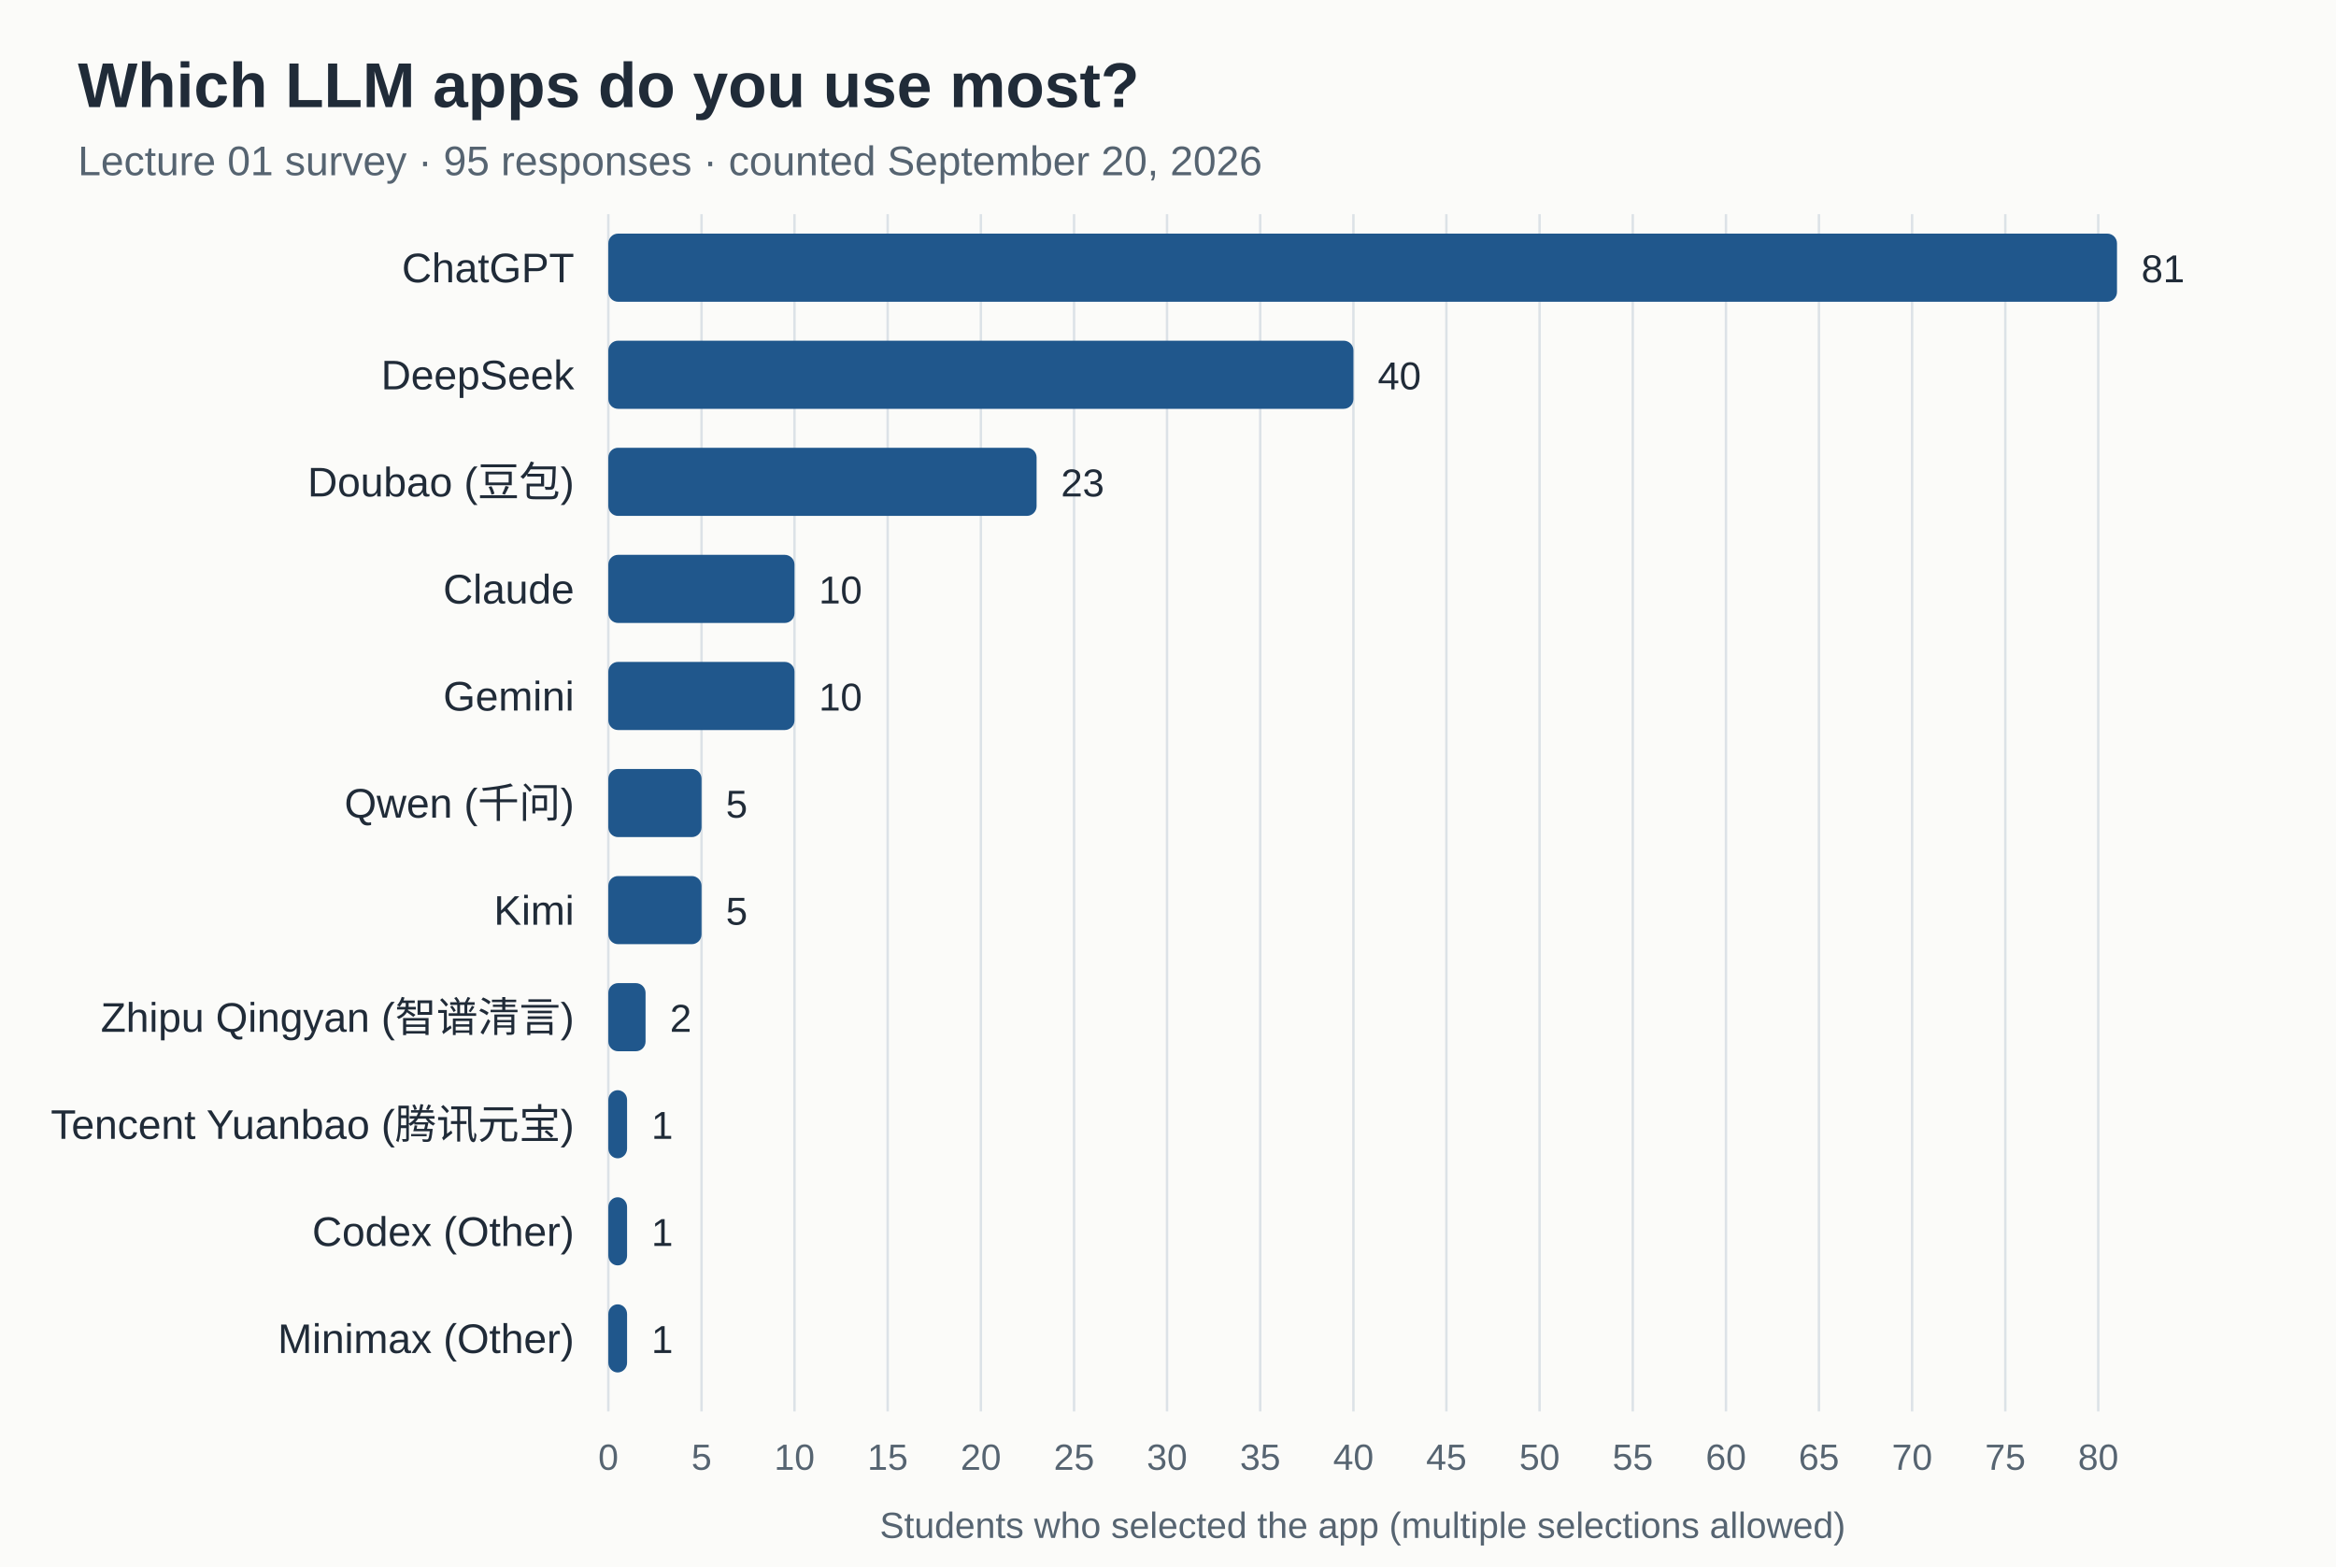
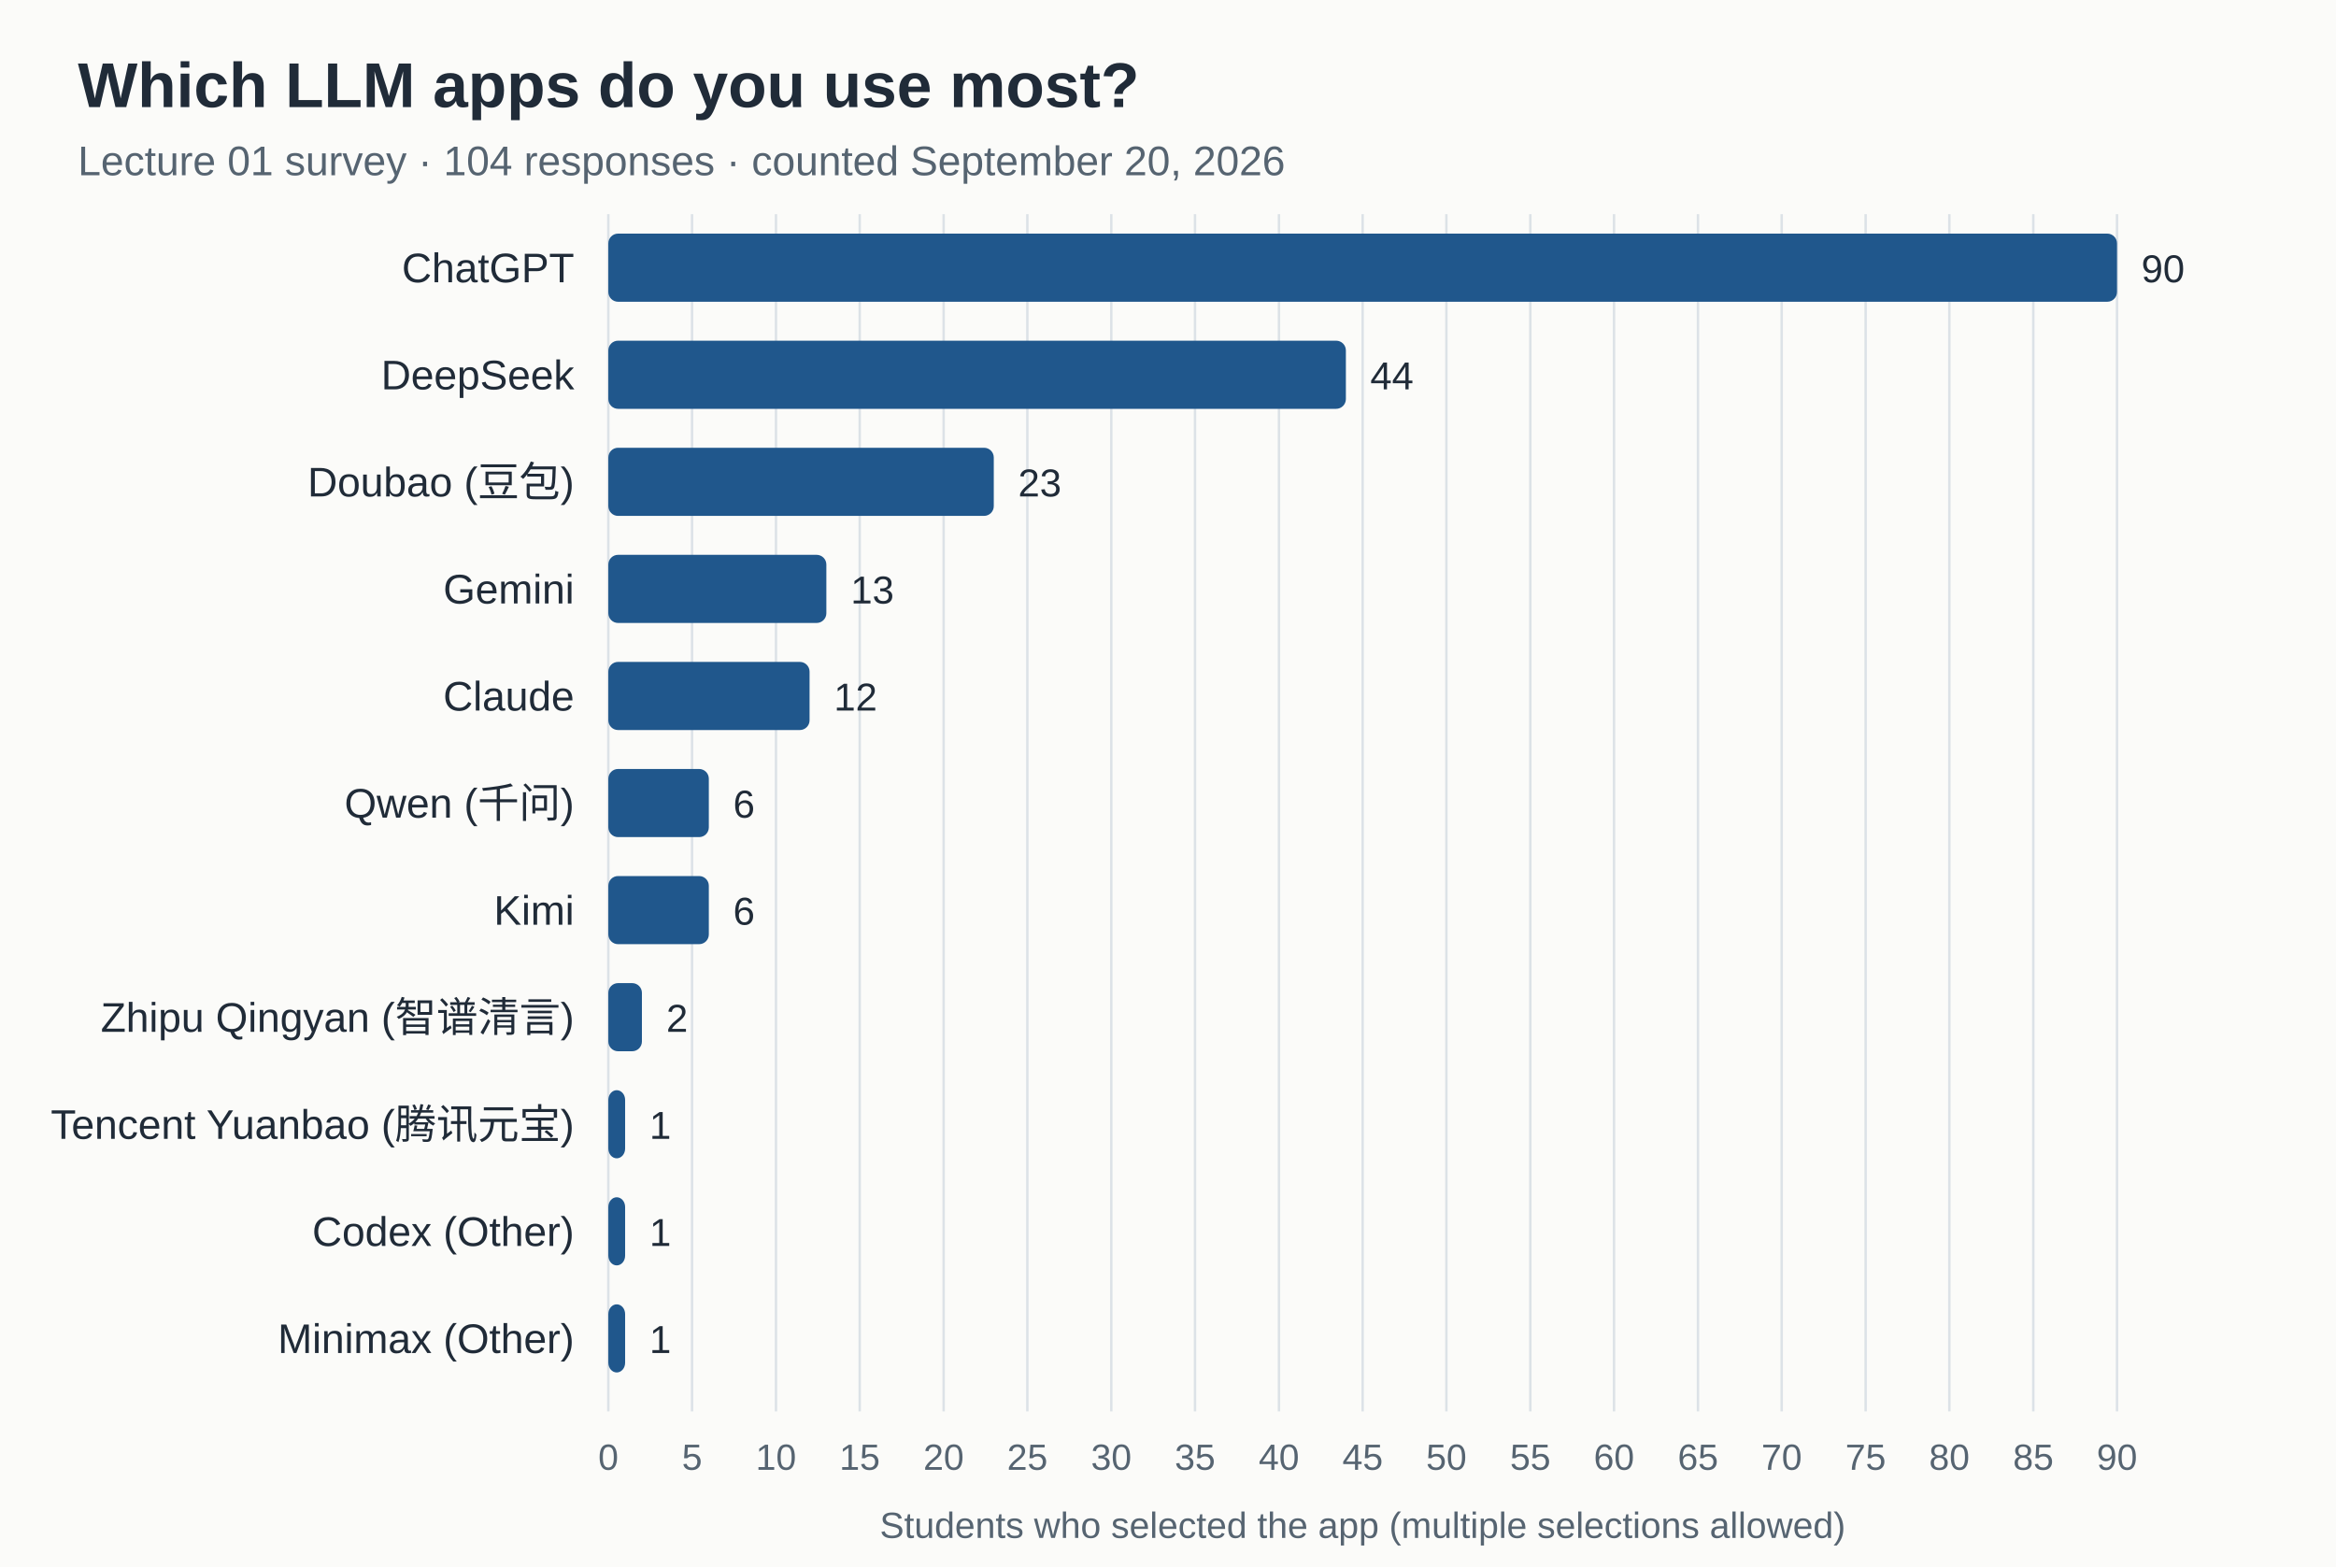
<svg xmlns="http://www.w3.org/2000/svg" width="960" height="644" viewBox="0 0 960 644" role="img" aria-labelledby="chart-title chart-desc" font-family="Arial, Helvetica Neue, PingFang SC, Microsoft YaHei, sans-serif">
  <rect width="960" height="644" fill="#fbfbf9" />
  <text x="32" y="44" font-size="26" font-weight="700" fill="#202b38">Which LLM apps do you use most?</text>
-   <text x="32" y="72" font-size="17" fill="#566471">Lecture 01 survey · 95 responses · counted September 20, 2026</text>
+   <text x="32" y="72" font-size="17" fill="#566471">Lecture 01 survey · 104 responses · counted September 20, 2026</text>
  <line x1="250.0" y1="88" x2="250.0" y2="580" stroke="#dce2e7" stroke-width="1" />
  <text x="250.0" y="604" font-size="15" fill="#566471" text-anchor="middle">0</text>
-   <line x1="288.3" y1="88" x2="288.3" y2="580" stroke="#dce2e7" stroke-width="1" />
-   <text x="288.3" y="604" font-size="15" fill="#566471" text-anchor="middle">5</text>
-   <line x1="326.5" y1="88" x2="326.5" y2="580" stroke="#dce2e7" stroke-width="1" />
-   <text x="326.5" y="604" font-size="15" fill="#566471" text-anchor="middle">10</text>
-   <line x1="364.8" y1="88" x2="364.8" y2="580" stroke="#dce2e7" stroke-width="1" />
-   <text x="364.8" y="604" font-size="15" fill="#566471" text-anchor="middle">15</text>
-   <line x1="403.1" y1="88" x2="403.1" y2="580" stroke="#dce2e7" stroke-width="1" />
-   <text x="403.1" y="604" font-size="15" fill="#566471" text-anchor="middle">20</text>
-   <line x1="441.4" y1="88" x2="441.4" y2="580" stroke="#dce2e7" stroke-width="1" />
-   <text x="441.4" y="604" font-size="15" fill="#566471" text-anchor="middle">25</text>
-   <line x1="479.6" y1="88" x2="479.6" y2="580" stroke="#dce2e7" stroke-width="1" />
-   <text x="479.6" y="604" font-size="15" fill="#566471" text-anchor="middle">30</text>
-   <line x1="517.9" y1="88" x2="517.9" y2="580" stroke="#dce2e7" stroke-width="1" />
-   <text x="517.9" y="604" font-size="15" fill="#566471" text-anchor="middle">35</text>
-   <line x1="556.2" y1="88" x2="556.2" y2="580" stroke="#dce2e7" stroke-width="1" />
-   <text x="556.2" y="604" font-size="15" fill="#566471" text-anchor="middle">40</text>
+   <line x1="284.4" y1="88" x2="284.4" y2="580" stroke="#dce2e7" stroke-width="1" />
+   <text x="284.4" y="604" font-size="15" fill="#566471" text-anchor="middle">5</text>
+   <line x1="318.9" y1="88" x2="318.9" y2="580" stroke="#dce2e7" stroke-width="1" />
+   <text x="318.9" y="604" font-size="15" fill="#566471" text-anchor="middle">10</text>
+   <line x1="353.3" y1="88" x2="353.3" y2="580" stroke="#dce2e7" stroke-width="1" />
+   <text x="353.3" y="604" font-size="15" fill="#566471" text-anchor="middle">15</text>
+   <line x1="387.8" y1="88" x2="387.8" y2="580" stroke="#dce2e7" stroke-width="1" />
+   <text x="387.8" y="604" font-size="15" fill="#566471" text-anchor="middle">20</text>
+   <line x1="422.2" y1="88" x2="422.2" y2="580" stroke="#dce2e7" stroke-width="1" />
+   <text x="422.2" y="604" font-size="15" fill="#566471" text-anchor="middle">25</text>
+   <line x1="456.7" y1="88" x2="456.7" y2="580" stroke="#dce2e7" stroke-width="1" />
+   <text x="456.7" y="604" font-size="15" fill="#566471" text-anchor="middle">30</text>
+   <line x1="491.1" y1="88" x2="491.1" y2="580" stroke="#dce2e7" stroke-width="1" />
+   <text x="491.1" y="604" font-size="15" fill="#566471" text-anchor="middle">35</text>
+   <line x1="525.6" y1="88" x2="525.6" y2="580" stroke="#dce2e7" stroke-width="1" />
+   <text x="525.6" y="604" font-size="15" fill="#566471" text-anchor="middle">40</text>
+   <line x1="560.0" y1="88" x2="560.0" y2="580" stroke="#dce2e7" stroke-width="1" />
+   <text x="560.0" y="604" font-size="15" fill="#566471" text-anchor="middle">45</text>
  <line x1="594.4" y1="88" x2="594.4" y2="580" stroke="#dce2e7" stroke-width="1" />
-   <text x="594.4" y="604" font-size="15" fill="#566471" text-anchor="middle">45</text>
-   <line x1="632.7" y1="88" x2="632.7" y2="580" stroke="#dce2e7" stroke-width="1" />
-   <text x="632.7" y="604" font-size="15" fill="#566471" text-anchor="middle">50</text>
-   <line x1="671.0" y1="88" x2="671.0" y2="580" stroke="#dce2e7" stroke-width="1" />
-   <text x="671.0" y="604" font-size="15" fill="#566471" text-anchor="middle">55</text>
-   <line x1="709.3" y1="88" x2="709.3" y2="580" stroke="#dce2e7" stroke-width="1" />
-   <text x="709.3" y="604" font-size="15" fill="#566471" text-anchor="middle">60</text>
-   <line x1="747.5" y1="88" x2="747.5" y2="580" stroke="#dce2e7" stroke-width="1" />
-   <text x="747.5" y="604" font-size="15" fill="#566471" text-anchor="middle">65</text>
-   <line x1="785.8" y1="88" x2="785.8" y2="580" stroke="#dce2e7" stroke-width="1" />
-   <text x="785.8" y="604" font-size="15" fill="#566471" text-anchor="middle">70</text>
-   <line x1="824.1" y1="88" x2="824.1" y2="580" stroke="#dce2e7" stroke-width="1" />
-   <text x="824.1" y="604" font-size="15" fill="#566471" text-anchor="middle">75</text>
-   <line x1="862.3" y1="88" x2="862.3" y2="580" stroke="#dce2e7" stroke-width="1" />
-   <text x="862.3" y="604" font-size="15" fill="#566471" text-anchor="middle">80</text>
+   <text x="594.4" y="604" font-size="15" fill="#566471" text-anchor="middle">50</text>
+   <line x1="628.9" y1="88" x2="628.9" y2="580" stroke="#dce2e7" stroke-width="1" />
+   <text x="628.9" y="604" font-size="15" fill="#566471" text-anchor="middle">55</text>
+   <line x1="663.3" y1="88" x2="663.3" y2="580" stroke="#dce2e7" stroke-width="1" />
+   <text x="663.3" y="604" font-size="15" fill="#566471" text-anchor="middle">60</text>
+   <line x1="697.8" y1="88" x2="697.8" y2="580" stroke="#dce2e7" stroke-width="1" />
+   <text x="697.8" y="604" font-size="15" fill="#566471" text-anchor="middle">65</text>
+   <line x1="732.2" y1="88" x2="732.2" y2="580" stroke="#dce2e7" stroke-width="1" />
+   <text x="732.2" y="604" font-size="15" fill="#566471" text-anchor="middle">70</text>
+   <line x1="766.7" y1="88" x2="766.7" y2="580" stroke="#dce2e7" stroke-width="1" />
+   <text x="766.7" y="604" font-size="15" fill="#566471" text-anchor="middle">75</text>
+   <line x1="801.1" y1="88" x2="801.1" y2="580" stroke="#dce2e7" stroke-width="1" />
+   <text x="801.1" y="604" font-size="15" fill="#566471" text-anchor="middle">80</text>
+   <line x1="835.6" y1="88" x2="835.6" y2="580" stroke="#dce2e7" stroke-width="1" />
+   <text x="835.6" y="604" font-size="15" fill="#566471" text-anchor="middle">85</text>
+   <line x1="870.0" y1="88" x2="870.0" y2="580" stroke="#dce2e7" stroke-width="1" />
+   <text x="870.0" y="604" font-size="15" fill="#566471" text-anchor="middle">90</text>
  <text x="236" y="116.0" font-size="17" fill="#202b38" text-anchor="end">ChatGPT</text>
  <rect x="250" y="96" width="620.0" height="28" rx="4" fill="#20578c" />
-   <text x="880.0" y="116.0" font-size="16" fill="#202b38">81</text>
+   <text x="880.0" y="116.0" font-size="16" fill="#202b38">90</text>
  <text x="236" y="160.0" font-size="17" fill="#202b38" text-anchor="end">DeepSeek</text>
-   <rect x="250" y="140" width="306.2" height="28" rx="4" fill="#20578c" />
-   <text x="566.2" y="160.0" font-size="16" fill="#202b38">40</text>
+   <rect x="250" y="140" width="303.1" height="28" rx="4" fill="#20578c" />
+   <text x="563.1" y="160.0" font-size="16" fill="#202b38">44</text>
  <text x="236" y="204.0" font-size="17" fill="#202b38" text-anchor="end">Doubao (豆包)</text>
-   <rect x="250" y="184" width="176.0" height="28" rx="4" fill="#20578c" />
-   <text x="436.0" y="204.0" font-size="16" fill="#202b38">23</text>
-   <text x="236" y="248.0" font-size="17" fill="#202b38" text-anchor="end">Claude</text>
-   <rect x="250" y="228" width="76.5" height="28" rx="4" fill="#20578c" />
-   <text x="336.5" y="248.0" font-size="16" fill="#202b38">10</text>
-   <text x="236" y="292.0" font-size="17" fill="#202b38" text-anchor="end">Gemini</text>
-   <rect x="250" y="272" width="76.5" height="28" rx="4" fill="#20578c" />
-   <text x="336.5" y="292.0" font-size="16" fill="#202b38">10</text>
+   <rect x="250" y="184" width="158.4" height="28" rx="4" fill="#20578c" />
+   <text x="418.4" y="204.0" font-size="16" fill="#202b38">23</text>
+   <text x="236" y="248.0" font-size="17" fill="#202b38" text-anchor="end">Gemini</text>
+   <rect x="250" y="228" width="89.6" height="28" rx="4" fill="#20578c" />
+   <text x="349.6" y="248.0" font-size="16" fill="#202b38">13</text>
+   <text x="236" y="292.0" font-size="17" fill="#202b38" text-anchor="end">Claude</text>
+   <rect x="250" y="272" width="82.7" height="28" rx="4" fill="#20578c" />
+   <text x="342.7" y="292.0" font-size="16" fill="#202b38">12</text>
  <text x="236" y="336.0" font-size="17" fill="#202b38" text-anchor="end">Qwen (千问)</text>
-   <rect x="250" y="316" width="38.3" height="28" rx="4" fill="#20578c" />
-   <text x="298.3" y="336.0" font-size="16" fill="#202b38">5</text>
+   <rect x="250" y="316" width="41.3" height="28" rx="4" fill="#20578c" />
+   <text x="301.3" y="336.0" font-size="16" fill="#202b38">6</text>
  <text x="236" y="380.0" font-size="17" fill="#202b38" text-anchor="end">Kimi</text>
-   <rect x="250" y="360" width="38.3" height="28" rx="4" fill="#20578c" />
-   <text x="298.3" y="380.0" font-size="16" fill="#202b38">5</text>
+   <rect x="250" y="360" width="41.3" height="28" rx="4" fill="#20578c" />
+   <text x="301.3" y="380.0" font-size="16" fill="#202b38">6</text>
  <text x="236" y="424.0" font-size="17" fill="#202b38" text-anchor="end">Zhipu Qingyan (智谱清言)</text>
-   <rect x="250" y="404" width="15.3" height="28" rx="4" fill="#20578c" />
-   <text x="275.3" y="424.0" font-size="16" fill="#202b38">2</text>
+   <rect x="250" y="404" width="13.8" height="28" rx="4" fill="#20578c" />
+   <text x="273.8" y="424.0" font-size="16" fill="#202b38">2</text>
  <text x="236" y="468.0" font-size="17" fill="#202b38" text-anchor="end">Tencent Yuanbao (腾讯元宝)</text>
-   <rect x="250" y="448" width="7.7" height="28" rx="4" fill="#20578c" />
-   <text x="267.7" y="468.0" font-size="16" fill="#202b38">1</text>
+   <rect x="250" y="448" width="6.9" height="28" rx="4" fill="#20578c" />
+   <text x="266.9" y="468.0" font-size="16" fill="#202b38">1</text>
  <text x="236" y="512.0" font-size="17" fill="#202b38" text-anchor="end">Codex (Other)</text>
-   <rect x="250" y="492" width="7.7" height="28" rx="4" fill="#20578c" />
-   <text x="267.7" y="512.0" font-size="16" fill="#202b38">1</text>
+   <rect x="250" y="492" width="6.9" height="28" rx="4" fill="#20578c" />
+   <text x="266.9" y="512.0" font-size="16" fill="#202b38">1</text>
  <text x="236" y="556.0" font-size="17" fill="#202b38" text-anchor="end">Minimax (Other)</text>
-   <rect x="250" y="536" width="7.7" height="28" rx="4" fill="#20578c" />
-   <text x="267.7" y="556.0" font-size="16" fill="#202b38">1</text>
+   <rect x="250" y="536" width="6.9" height="28" rx="4" fill="#20578c" />
+   <text x="266.9" y="556.0" font-size="16" fill="#202b38">1</text>
  <text x="560.0" y="632" font-size="15" fill="#566471" text-anchor="middle">Students who selected the app (multiple selections allowed)</text>
</svg>
